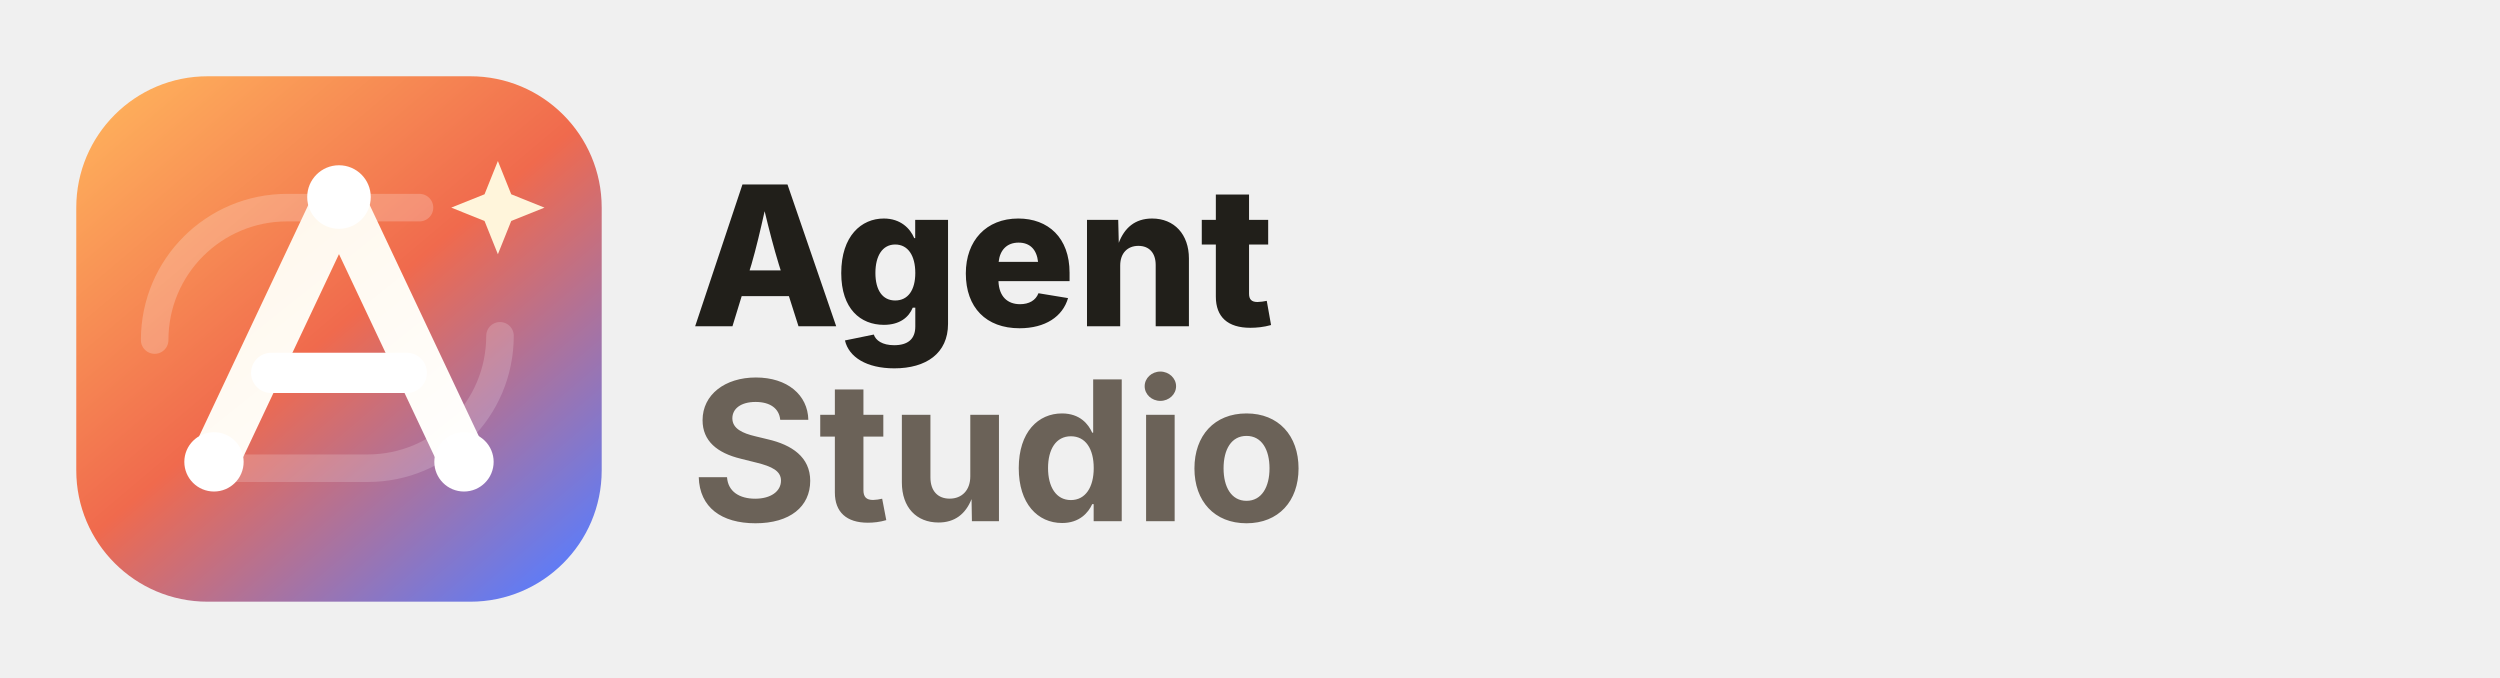
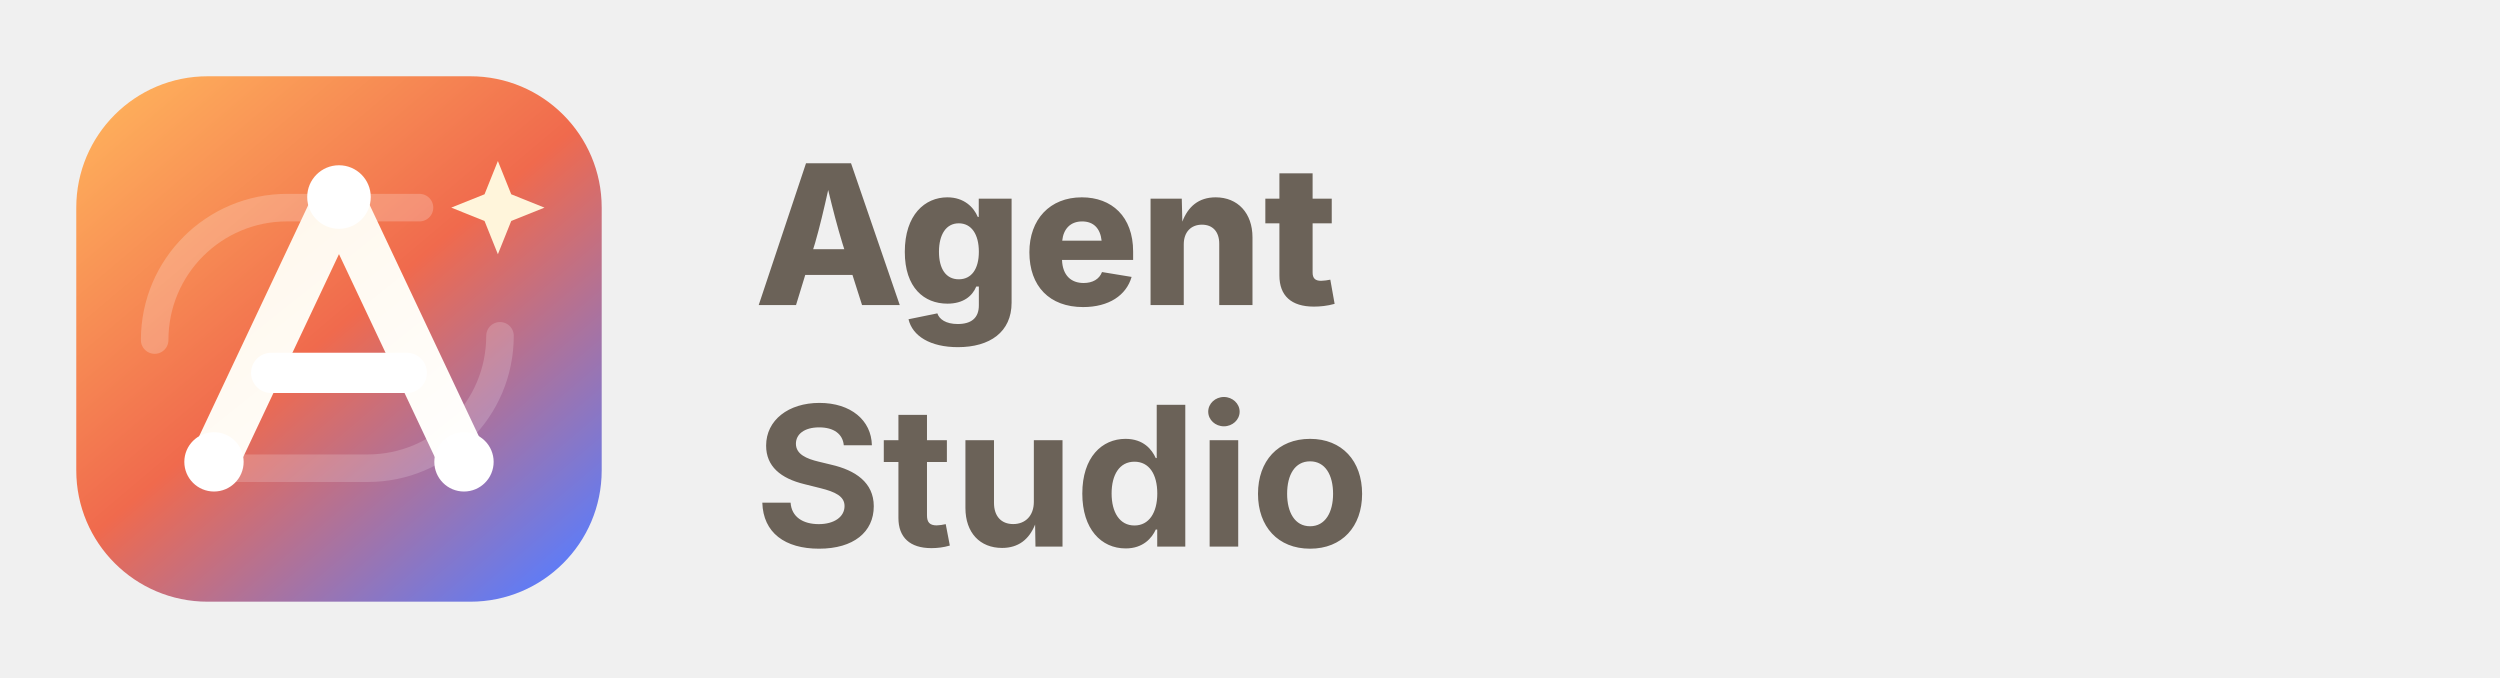
<svg xmlns="http://www.w3.org/2000/svg" width="1180" height="320" viewBox="0 0 1180 320" fill="none" role="img" aria-labelledby="title desc">
  <defs>
    <linearGradient id="agent-studio-bg" x1="50" y1="38" x2="256" y2="282" gradientUnits="userSpaceOnUse">
      <stop offset="0" stop-color="#FFB35C" />
      <stop offset="0.5" stop-color="#F06A4D" />
      <stop offset="1" stop-color="#5C7CFA" />
    </linearGradient>
    <linearGradient id="agent-studio-line" x1="93" y1="78" x2="219" y2="236" gradientUnits="userSpaceOnUse">
      <stop offset="0" stop-color="#FFF6E8" />
      <stop offset="1" stop-color="#FFFFFF" />
    </linearGradient>
  </defs>
  <rect x="36" y="36" width="248" height="248" rx="62" fill="url(#agent-studio-bg)" />
  <path d="M73 160.5C73 125.8 101.1 98 135.5 98H198" stroke="white" stroke-opacity="0.22" stroke-width="13" stroke-linecap="round" />
  <path d="M236 158.5C236 193.2 207.9 221 173.5 221H111" stroke="white" stroke-opacity="0.18" stroke-width="13" stroke-linecap="round" />
  <path d="M101 218L160 93L219 218" stroke="url(#agent-studio-line)" stroke-width="23" stroke-linecap="round" stroke-linejoin="round" />
  <path d="M128 176H192" stroke="white" stroke-width="19" stroke-linecap="round" />
  <circle cx="160" cy="93" r="15" fill="#FFFFFF" />
  <circle cx="101" cy="218" r="14" fill="#FFFFFF" />
  <circle cx="219" cy="218" r="14" fill="#FFFFFF" />
  <circle cx="128" cy="176" r="9" fill="#FFFFFF" />
  <circle cx="192" cy="176" r="9" fill="#FFFFFF" />
  <path d="M235 76L241.3 91.7L257 98L241.3 104.3L235 120L228.7 104.3L213 98L228.7 91.7L235 76Z" fill="#FFF5DB" />
-   <text x="326" y="154" fill="#211F1A" font-family="Geist, Inter, ui-sans-serif, system-ui, -apple-system, BlinkMacSystemFont, 'Segoe UI', sans-serif" font-size="92" font-weight="780" letter-spacing="0">Agent</text>
-   <text x="326" y="246" fill="#6B6258" font-family="Geist, Inter, ui-sans-serif, system-ui, -apple-system, BlinkMacSystemFont, 'Segoe UI', sans-serif" font-size="92" font-weight="660" letter-spacing="0">Studio</text>
+   <text x="356" y="144" fill="#6B6258" font-family="Geist, Inter, ui-sans-serif, system-ui, -apple-system, BlinkMacSystemFont, 'Segoe UI', sans-serif" font-size="92" font-weight="780" letter-spacing="0">Agent</text>
+   <text x="356" y="258" fill="#6B6258" font-family="Geist, Inter, ui-sans-serif, system-ui, -apple-system, BlinkMacSystemFont, 'Segoe UI', sans-serif" font-size="92" font-weight="660" letter-spacing="0">Studio</text>
</svg>
